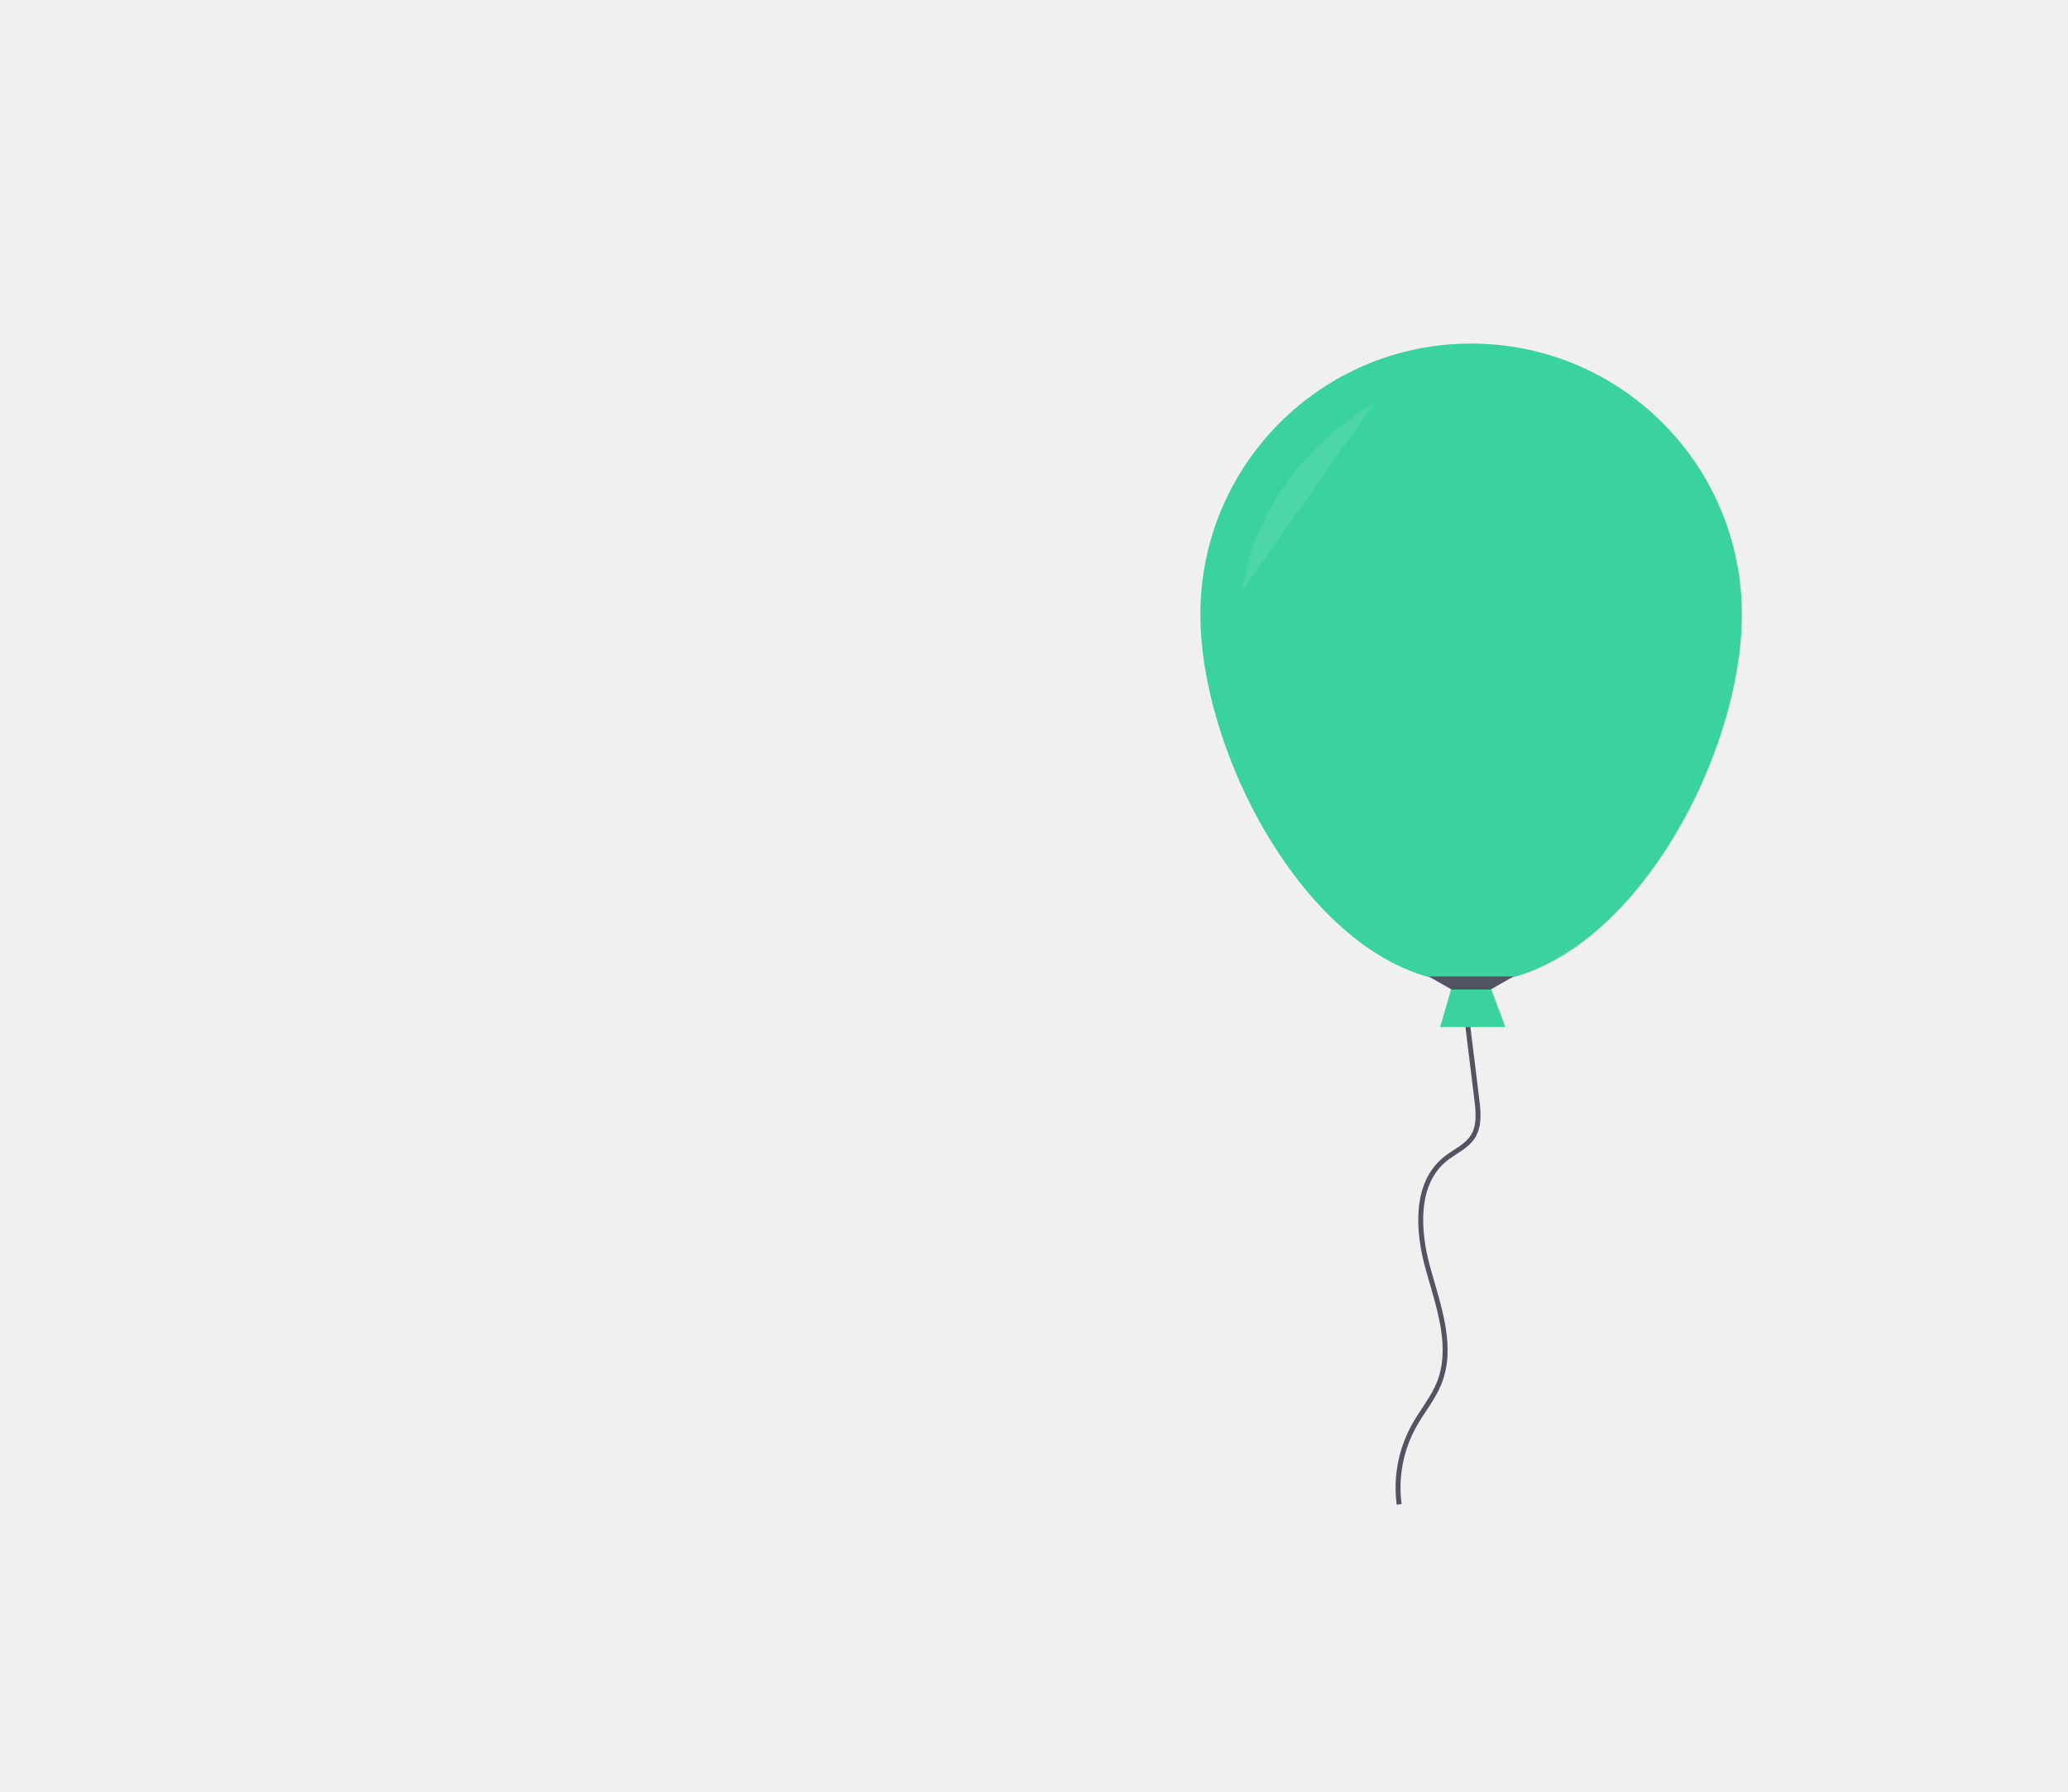
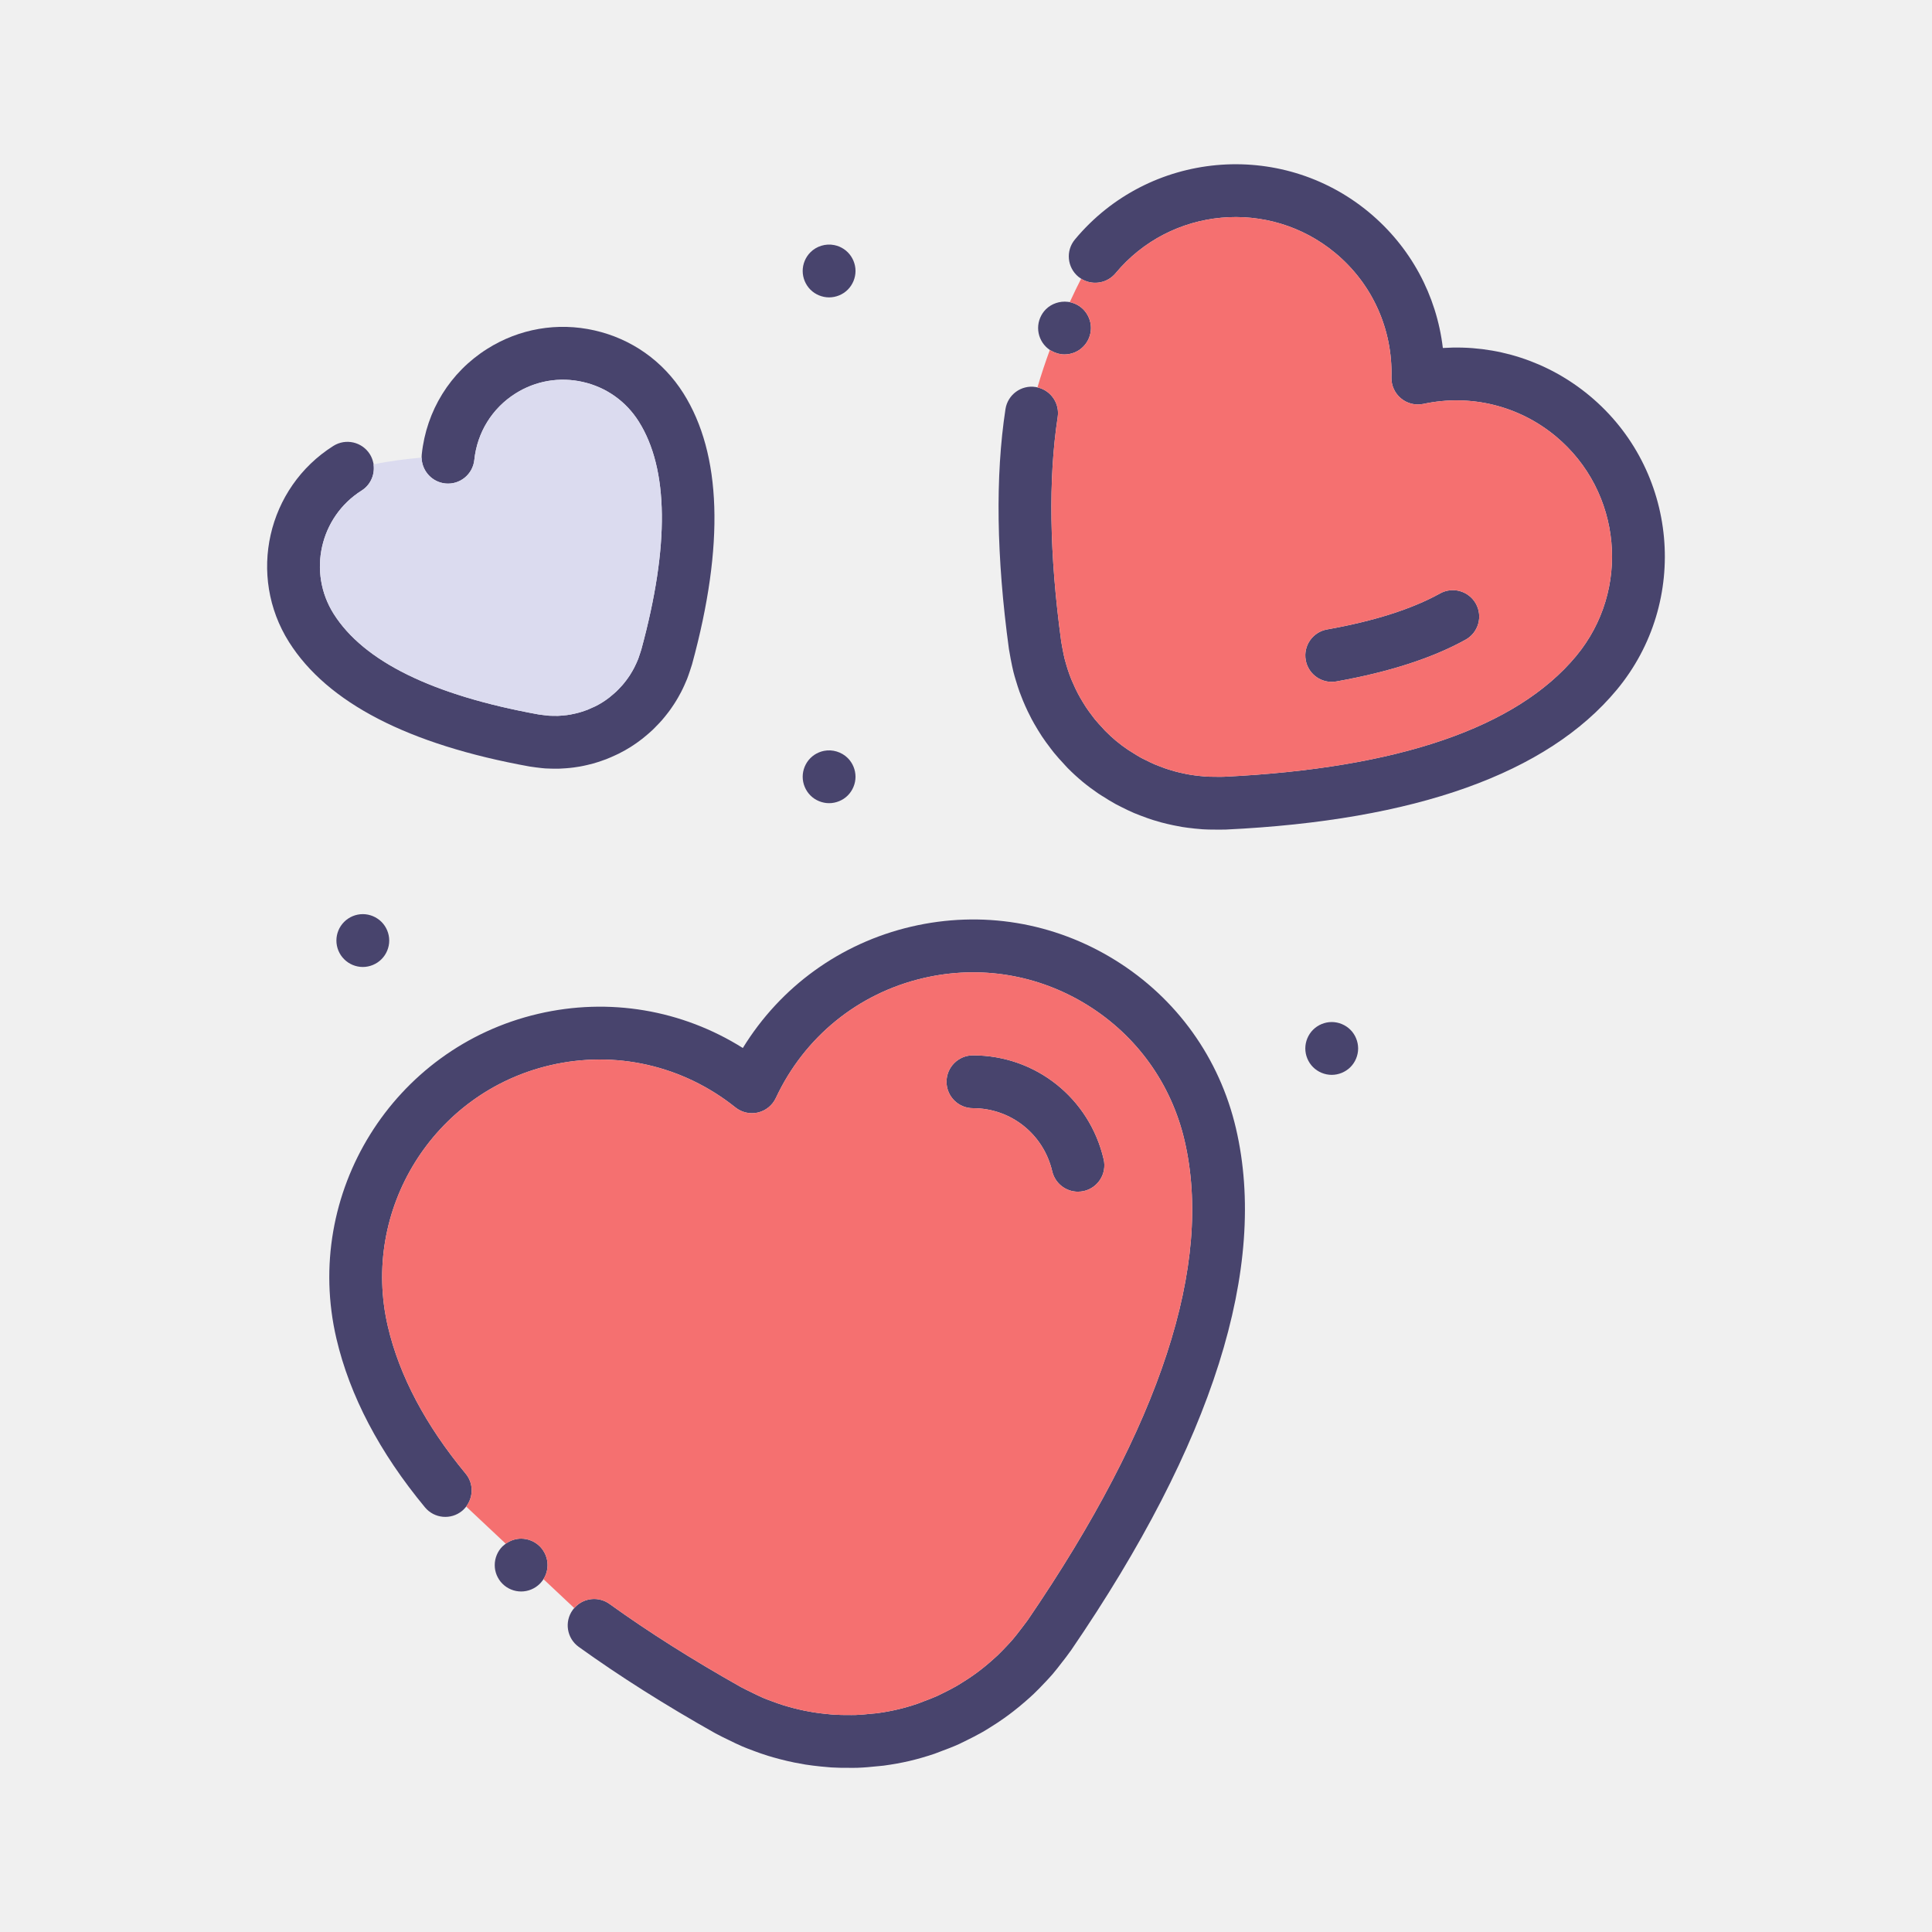
- <svg xmlns="http://www.w3.org/2000/svg" id="683d3690-e1ab-45db-97b8-9484a1649262" data-name="Layer 1" width="839.2" height="727.08" viewBox="0 0 839.2 727.08">
-   <path d="M775,494.28l4.7,38.31c.62,5.09,1.15,10.64-1.58,15-2.59,4.11-7.45,6.07-11.23,9.11-12.41,10-11.28,29.11-7,44.45s10.44,31.82,4.49,46.58c-2.46,6.09-6.8,11.22-10,16.94a51.87,51.87,0,0,0-6.2,32.18" transform="translate(-180.4 -86.46)" fill="none" stroke="#535461" stroke-miterlimit="10" stroke-width="2" />
-   <polygon points="610.89 416.71 584.41 416.71 589.05 400.82 604.93 400.82 610.89 416.71" fill="#3ad29f" />
-   <path d="M887.25,335.72c0,60.68-49.19,149.57-109.86,149.57S667.52,396.4,667.52,335.72a109.86,109.86,0,1,1,219.73,0Z" transform="translate(-180.4 -86.46)" fill="#3ad29f" />
-   <polygon points="604.93 401.48 589.05 401.48 579.78 396.19 614.2 396.19 604.93 401.48" fill="#535461" />
-   <path d="M737.68,250.34s-46.33,25.15-52.95,75.45" transform="translate(-180.4 -86.46)" fill="#fff" opacity="0.1" />
+ <svg xmlns="http://www.w3.org/2000/svg" width="800px" height="800px" viewBox="0 0 512 512" version="1.1" xml:space="preserve">
+   <style type="text/css">
+ 	.st0{display:none;}
+ 	.st1{fill:#FFE2D2;}
+ 	.st2{fill:#FFDE83;}
+ 	.st3{fill:#F57070;}
+ 	.st4{fill:#DBDBEF;}
+ 	.st5{fill:#BCE2FF;}
+ 	.st6{fill:#48446D;}
+ 	.st7{fill:#6E78FF;}
+ 	.st8{fill:#FFBE83;}
+ 	.st9{fill:#F5949E;}
+ 	.st10{fill:#D0FF67;}
+ 	.st11{fill:#C69C6D;}
+ 	.st12{fill:#C5BDD3;}
+ 	.st13{fill:#FFE2B8;}
+ 	.st14{fill:#F54670;}
+ </style>
+   <g class="st0" id="Layer_1" />
+   <g id="Layer_2">
+     <g>
+       <path class="st6" d="M145.11,414.76c0,0.46-0.05,0.92-0.14,1.37c-0.09,0.45-0.22,0.89-0.4,1.31c-0.09,0.21-0.18,0.41-0.29,0.61    c-0.08,0.15-0.17,0.3-0.26,0.44c-0.02,0.06-0.06,0.11-0.09,0.16c-0.06,0.09-0.13,0.17-0.19,0.26c-0.21,0.28-0.44,0.56-0.68,0.8    c-1.31,1.31-3.11,2.05-4.95,2.05c-1.84,0-3.65-0.74-4.95-2.05c-0.33-0.32-0.62-0.68-0.87-1.06s-0.47-0.79-0.65-1.21    c-0.17-0.42-0.31-0.86-0.4-1.31c-0.09-0.45-0.13-0.91-0.13-1.37c0-1.84,0.74-3.64,2.05-4.95c0.15-0.15,0.31-0.26,0.47-0.39    c0.13-0.11,0.25-0.23,0.39-0.33c0.14-0.1,0.29-0.18,0.44-0.27c1.09-0.68,2.36-1.06,3.65-1.06c1.84,0,3.65,0.75,4.95,2.05    C144.36,411.12,145.11,412.92,145.11,414.76z" />
+       <path class="st6" d="M283.84,437.35c-0.16,0.23-0.32,0.45-0.49,0.66c-0.45,0.65-0.94,1.27-1.42,1.9l-0.45,0.57    c-0.8,1.05-1.61,2.1-2.51,3.16c-0.7,0.8-1.38,1.53-2.03,2.22l-0.19,0.19c-0.78,0.84-1.73,1.83-2.76,2.81    c-0.67,0.64-1.39,1.28-2.32,2.09c-1.05,0.91-2.11,1.79-3.15,2.59c-0.77,0.6-1.55,1.18-2.34,1.74c-1.07,0.77-2.24,1.54-3.56,2.36    l-0.27,0.17c-0.67,0.42-1.34,0.84-2.03,1.23c-1.47,0.84-2.91,1.56-4.01,2.1l-0.57,0.28c-0.53,0.27-1.06,0.54-1.61,0.79    c-1.67,0.75-3.29,1.36-4.65,1.86c-0.16,0.06-0.33,0.13-0.49,0.19c-0.44,0.18-0.87,0.35-1.32,0.5c-2.31,0.78-4.48,1.4-6.64,1.91    c-0.01,0-0.02,0-0.04,0.01c-2.15,0.5-4.38,0.9-6.8,1.23c-0.47,0.06-0.94,0.1-1.41,0.14c-0.18,0.01-0.36,0.03-0.54,0.05    c-1.44,0.15-3.16,0.32-4.96,0.38c-0.39,0.02-0.77,0.02-1.15,0.02h-0.67l-0.63-0.01c-1.3,0.01-2.86,0-4.5-0.1    c-0.79-0.05-1.58-0.13-2.37-0.21l-0.34-0.03c-1.56-0.16-2.93-0.33-4.21-0.53c-0.96-0.16-1.93-0.34-2.89-0.53    c-1.29-0.26-2.61-0.57-3.94-0.92c-1.2-0.32-2.14-0.58-3.04-0.86c-1.33-0.41-2.61-0.87-3.69-1.27l-0.25-0.1    c-0.91-0.33-1.84-0.68-2.83-1.1c-1.26-0.54-2.42-1.11-3.55-1.67l-0.74-0.36c-0.72-0.34-1.43-0.69-2.13-1.07    c-0.27-0.13-0.5-0.25-0.73-0.37c-13.32-7.49-25.52-15.21-36.26-22.94c-3.14-2.26-3.85-6.64-1.59-9.77    c0.03-0.04,0.06-0.08,0.09-0.12c0.1-0.13,0.2-0.27,0.32-0.39c0.11-0.13,0.23-0.24,0.34-0.36c2.38-2.38,6.2-2.75,9.02-0.72    c10.29,7.41,22.01,14.82,34.83,22.03c0.24,0.11,0.44,0.21,0.63,0.32c0.52,0.29,1.05,0.54,1.58,0.79l0.75,0.37    c1.07,0.53,2.02,0.99,2.92,1.38c0.73,0.31,1.47,0.58,2.21,0.85l0.26,0.1c0.9,0.33,1.96,0.72,2.97,1.03    c0.81,0.25,1.62,0.47,2.44,0.69c1.08,0.28,2.14,0.53,3.16,0.74c0.77,0.15,1.55,0.3,2.33,0.42c1,0.16,2.11,0.3,3.38,0.43l0.35,0.03    c0.61,0.06,1.21,0.13,1.82,0.16c1.26,0.08,2.54,0.09,3.62,0.08l0.78,0.01c0.4,0,0.8,0.01,1.19-0.01c1.38-0.05,2.8-0.19,4-0.32    c0.3-0.03,0.6-0.05,0.9-0.08c0.22-0.01,0.45-0.03,0.67-0.06c1.93-0.26,3.7-0.57,5.38-0.97c0.08-0.01,0.15-0.03,0.23-0.05    c1.68-0.39,3.4-0.89,5.25-1.52c0.22-0.07,0.42-0.15,0.62-0.23c0.28-0.11,0.56-0.22,0.83-0.33c1.14-0.41,2.47-0.92,3.75-1.49    c0.36-0.16,0.7-0.34,1.05-0.52l0.7-0.34c0.91-0.45,2.1-1.05,3.23-1.69c0.53-0.31,1.04-0.63,1.56-0.95l0.28-0.18    c1.08-0.67,2.02-1.29,2.87-1.9c0.64-0.45,1.26-0.91,1.87-1.39c0.83-0.64,1.68-1.34,2.53-2.08c0.64-0.55,1.26-1.11,1.87-1.68    c0.78-0.75,1.56-1.56,2.22-2.26l0.19-0.2c0.54-0.57,1.08-1.14,1.59-1.74c0.65-0.75,1.3-1.6,1.99-2.5l0.54-0.7    c0.35-0.46,0.71-0.91,1.05-1.39c0.14-0.21,0.28-0.4,0.43-0.58c35.23-51.55,49.21-94.33,41.55-127.13    c-3.51-14.99-12.64-27.72-25.71-35.84c-13.08-8.12-28.53-10.67-43.52-7.16c-17.28,4.03-31.52,15.61-39.07,31.76    c-0.91,1.95-2.66,3.37-4.75,3.86c-2.09,0.48-4.29-0.01-5.96-1.35c-13.93-11.14-31.83-15.21-49.11-11.17    c-30.94,7.23-50.23,38.29-43,69.23c3.04,13.03,9.98,26.15,20.61,38.99c2.02,2.43,2.08,5.8,0.43,8.3c-0.1,0.15-0.18,0.29-0.28,0.43    c-0.1,0.13-0.21,0.26-0.32,0.38c-0.24,0.27-0.48,0.52-0.76,0.75c-2.98,2.46-7.39,2.04-9.85-0.93    c-12.03-14.53-19.93-29.58-23.47-44.73c-8.98-38.46,15-77.06,53.46-86.05c18.77-4.39,38.13-1.08,54.25,9.05    c9.97-16.23,25.86-27.77,44.63-32.16c18.63-4.35,37.84-1.19,54.1,8.91c16.25,10.09,27.6,25.92,31.95,44.55    C336.14,335.83,321.44,382.37,283.84,437.35z" />
+       <path class="st6" d="M287.26,315.63c-0.53,0.12-1.07,0.18-1.6,0.18c-3.18,0-6.05-2.18-6.81-5.41    c-2.3-9.84-10.94-16.72-21.01-16.72c-3.86,0-7-3.13-7-7s3.14-7,7-7c16.61,0,30.86,11.32,34.64,27.54    C293.36,310.98,291.03,314.75,287.26,315.63z" />
+       <path class="st6" d="M183.42,175.98c-0.05,0.17-0.1,0.34-0.16,0.51c-0.11,0.38-0.24,0.76-0.37,1.14l-0.1,0.3    c-0.24,0.72-0.46,1.37-0.71,2.01c-0.2,0.5-0.41,0.99-0.64,1.48l-0.04,0.1c-0.29,0.63-0.58,1.26-0.9,1.87    c-0.25,0.49-0.52,0.97-0.79,1.44c-0.35,0.62-0.73,1.23-1.12,1.83c-0.28,0.43-0.57,0.85-0.86,1.27c-0.41,0.57-0.86,1.16-1.37,1.79    l-0.08,0.1c-0.27,0.34-0.54,0.67-0.82,0.99c-0.59,0.67-1.18,1.28-1.63,1.73l-0.19,0.2c-0.23,0.24-0.47,0.48-0.71,0.71    c-0.72,0.68-1.45,1.28-1.99,1.73l-0.12,0.1c-0.21,0.18-0.43,0.37-0.66,0.54c-1.01,0.79-1.99,1.47-2.98,2.1    c-0.02,0.01-0.03,0.02-0.05,0.03c-0.98,0.62-2.01,1.2-3.13,1.76c-0.26,0.13-0.52,0.25-0.79,0.37l-0.15,0.07    c-0.68,0.31-1.5,0.69-2.4,1.04c-0.31,0.12-0.63,0.23-0.96,0.34l-0.25,0.09c-0.6,0.21-1.4,0.48-2.25,0.72    c-0.42,0.11-0.84,0.21-1.25,0.31l-0.15,0.04c-0.79,0.19-1.5,0.34-2.18,0.46c-0.5,0.08-1.01,0.16-1.52,0.23    c-0.71,0.1-1.42,0.17-2.13,0.22c-0.55,0.05-1.1,0.08-1.66,0.1c-0.32,0.01-0.64,0.01-0.96,0.01c-0.36,0-0.73,0-1.09-0.01h-0.1    c-0.54-0.01-1.09-0.03-1.64-0.06c-0.69-0.05-1.37-0.13-2.06-0.22l-0.35-0.04c-0.4-0.05-0.8-0.1-1.21-0.17    c-0.17-0.02-0.34-0.04-0.51-0.07c-32.19-5.81-53.65-16.91-63.8-32.99c-11.08-17.57-5.81-40.89,11.76-51.98    c3.27-2.06,7.59-1.08,9.66,2.19c0.44,0.7,0.73,1.45,0.9,2.21c0.04,0.16,0.08,0.33,0.1,0.49c0.03,0.17,0.03,0.34,0.04,0.5    c0.19,2.5-0.96,5.02-3.23,6.45c-11.04,6.97-14.36,21.63-7.39,32.67c7.95,12.6,26.21,21.56,54.26,26.65    c0.14,0.02,0.28,0.04,0.43,0.06c0.2,0.04,0.42,0.06,0.63,0.08l0.41,0.05c0.46,0.06,0.89,0.12,1.32,0.15    c0.32,0.02,0.65,0.02,0.98,0.03h0.11c0.43,0.01,0.86,0.02,1.29,0.01c0.35-0.02,0.69-0.04,1.04-0.07c0.44-0.03,0.88-0.08,1.32-0.13    c0.32-0.05,0.64-0.09,0.96-0.15c0.46-0.08,0.92-0.18,1.37-0.29l0.16-0.04c0.24-0.06,0.48-0.11,0.71-0.18    c0.48-0.13,0.95-0.29,1.42-0.45l0.39-0.14c0.12-0.04,0.25-0.08,0.37-0.12c0.5-0.2,1.05-0.45,1.51-0.67    c0.16-0.07,0.32-0.14,0.47-0.21l0.16-0.07c0.68-0.34,1.32-0.7,1.91-1.07c0.04-0.03,0.08-0.06,0.12-0.08    c0.59-0.37,1.18-0.79,1.81-1.28l0.09-0.08c0.13-0.11,0.26-0.22,0.39-0.33c0.4-0.33,0.86-0.71,1.26-1.09    c0.1-0.09,0.19-0.19,0.28-0.28l0.29-0.29c0.35-0.35,0.69-0.71,1.02-1.09c0.16-0.18,0.32-0.37,0.47-0.56l0.09-0.12    c0.3-0.37,0.59-0.74,0.86-1.13c0.19-0.26,0.37-0.52,0.55-0.79c0.24-0.37,0.47-0.75,0.69-1.14c0.18-0.31,0.34-0.6,0.5-0.91    c0.2-0.38,0.38-0.77,0.56-1.17l0.05-0.12c0.13-0.29,0.27-0.58,0.38-0.87c0.16-0.39,0.29-0.8,0.42-1.21l0.15-0.44    c0.07-0.21,0.14-0.41,0.2-0.62c0.05-0.14,0.09-0.27,0.13-0.4c7.48-27.51,7.25-47.84-0.7-60.44c-3.38-5.35-8.64-9.07-14.81-10.46    c-6.17-1.4-12.51-0.31-17.86,3.07c-6.16,3.89-10.13,10.3-10.89,17.59c-0.41,3.84-3.84,6.64-7.69,6.24    c-3.39-0.36-5.96-3.08-6.25-6.35c-0.01-0.17-0.03-0.33-0.03-0.5c0-0.17,0.01-0.34,0.02-0.5c0.01-0.12,0.01-0.23,0.02-0.34    c1.21-11.59,7.53-21.79,17.35-27.98c8.51-5.37,18.61-7.11,28.42-4.89c9.82,2.22,18.18,8.13,23.56,16.65    C191.24,120.29,192.03,144.44,183.42,175.98z" />
+       <path class="st6" d="M289.11,86.92c0,1.85-0.75,3.65-2.05,4.95c-0.32,0.33-0.68,0.62-1.06,0.88c-0.38,0.25-0.79,0.46-1.21,0.64    c-0.42,0.17-0.86,0.31-1.31,0.4c-0.45,0.09-0.91,0.14-1.37,0.14c-1.21,0-2.4-0.34-3.45-0.94c-0.15-0.08-0.3-0.16-0.44-0.25    c-0.14-0.09-0.28-0.2-0.42-0.31c-0.22-0.17-0.44-0.35-0.64-0.56c-1.3-1.3-2.05-3.1-2.05-4.95c0-1.84,0.75-3.64,2.05-4.95    c1.5-1.5,3.7-2.24,5.83-1.98c0.16,0.02,0.33,0.04,0.49,0.07c0.01,0,0.01,0,0.02,0.01c0.17,0.03,0.33,0.08,0.5,0.12    c0.27,0.08,0.53,0.16,0.79,0.27c0.42,0.18,0.83,0.39,1.21,0.64c0.38,0.26,0.74,0.55,1.06,0.87    C288.36,83.28,289.11,85.08,289.11,86.92z" />
+       <path class="st6" d="M428.43,182.84c-18.41,22.15-53.25,34.6-103.55,37c-0.23,0.01-0.46,0.02-0.68,0.01    c-0.32,0.01-0.63,0.01-0.93,0.01h-0.89l-0.53-0.01c-1.04,0-2.04-0.01-3.12-0.08c-0.78-0.05-1.56-0.13-2.34-0.21l-0.18-0.03    c-0.87-0.09-1.92-0.21-3.02-0.39c-0.8-0.14-1.59-0.29-2.37-0.46c-1.05-0.22-2.09-0.47-3.07-0.73c-0.72-0.2-1.44-0.41-2.16-0.63    c-0.97-0.31-2-0.67-3.11-1.1l-0.27-0.1c-0.56-0.21-1.12-0.43-1.67-0.66c-1.21-0.52-2.33-1.07-3.16-1.49l-0.41-0.21    c-0.43-0.2-0.85-0.41-1.26-0.64c-1.27-0.69-2.44-1.43-3.32-2l-0.31-0.18c-0.32-0.2-0.64-0.4-0.96-0.61    c-1.55-1.06-2.95-2.11-4.27-3.2c-0.01-0.01-0.02-0.02-0.02-0.02c-1.32-1.1-2.61-2.28-3.94-3.62c-0.27-0.28-0.52-0.56-0.78-0.85    l-0.24-0.27c-0.76-0.81-1.66-1.78-2.55-2.88c-0.31-0.37-0.59-0.75-0.88-1.13l-0.27-0.37c-0.57-0.75-1.32-1.74-2.04-2.83    c-0.33-0.5-0.65-1.02-0.97-1.54l-0.14-0.23c-0.63-1.04-1.17-1.96-1.64-2.85c-0.35-0.66-0.69-1.34-1.02-2.03    c-0.44-0.91-0.86-1.87-1.27-2.85c-0.31-0.75-0.61-1.51-0.89-2.28c-0.37-1.04-0.68-2.03-0.93-2.87l-0.06-0.19    c-0.23-0.75-0.45-1.5-0.64-2.26c-0.26-1.05-0.45-2.04-0.64-3l-0.11-0.55c-0.12-0.6-0.23-1.2-0.32-1.81    c-0.05-0.23-0.09-0.45-0.12-0.67c-3.33-24.4-3.64-45.8-0.92-63.61c0.59-3.82,4.16-6.45,7.98-5.86h0.01    c0.17,0.03,0.33,0.06,0.49,0.1c0.16,0.04,0.32,0.09,0.48,0.13c3.28,0.99,5.41,4.26,4.88,7.74c-2.51,16.45-2.2,36.45,0.93,59.46    c0.04,0.19,0.07,0.38,0.1,0.56c0.06,0.41,0.14,0.82,0.22,1.22l0.12,0.62c0.16,0.83,0.31,1.59,0.48,2.26    c0.14,0.55,0.3,1.09,0.46,1.63l0.06,0.2c0.2,0.66,0.44,1.43,0.7,2.14c0.2,0.58,0.43,1.14,0.66,1.7c0.31,0.74,0.63,1.45,0.95,2.13    c0.24,0.5,0.49,1.01,0.76,1.51c0.34,0.64,0.74,1.33,1.22,2.12l0.15,0.24c0.22,0.37,0.44,0.73,0.68,1.09    c0.5,0.75,1.05,1.49,1.52,2.11l0.36,0.48c0.16,0.21,0.32,0.43,0.49,0.64c0.63,0.76,1.32,1.52,1.92,2.15    c0.16,0.18,0.32,0.36,0.48,0.54c0.09,0.1,0.18,0.21,0.28,0.3c0.98,1,1.93,1.87,2.87,2.66c0.05,0.04,0.1,0.08,0.15,0.12    c0.95,0.79,1.98,1.56,3.14,2.34c0.11,0.08,0.22,0.14,0.34,0.21c0.2,0.13,0.41,0.25,0.61,0.38c0.73,0.47,1.6,1.02,2.47,1.5    c0.24,0.12,0.48,0.24,0.72,0.36l0.54,0.26c0.65,0.34,1.51,0.76,2.36,1.12c0.38,0.17,0.78,0.31,1.17,0.46l0.28,0.11    c0.85,0.33,1.61,0.6,2.32,0.82c0.53,0.17,1.07,0.32,1.61,0.47c0.72,0.19,1.49,0.38,2.29,0.54c0.59,0.13,1.17,0.25,1.77,0.34    c0.75,0.13,1.56,0.22,2.25,0.3l0.19,0.02c0.56,0.06,1.12,0.12,1.68,0.16c0.69,0.04,1.45,0.05,2.26,0.05l0.71,0.01    c0.4,0,0.81,0.01,1.22,0c0.19-0.01,0.38-0.01,0.57-0.01c46.13-2.23,77.52-12.98,93.31-31.96c14.58-17.53,12.17-43.66-5.36-58.25    c-9.79-8.14-22.59-11.28-35.11-8.6c-2.1,0.44-4.28-0.1-5.93-1.47c-1.65-1.37-2.58-3.42-2.52-5.57    c0.34-12.79-5.08-24.8-14.87-32.94c-17.54-14.58-43.67-12.18-58.25,5.36c-2.17,2.6-5.82,3.23-8.69,1.69    c-0.14-0.08-0.29-0.16-0.43-0.25c-0.14-0.08-0.28-0.19-0.41-0.29c-0.11-0.08-0.22-0.15-0.33-0.24c-2.98-2.48-3.38-6.89-0.91-9.86    c19.52-23.47,54.49-26.69,77.97-7.18c11,9.15,17.88,21.94,19.54,35.93c14.06-0.92,27.88,3.51,38.89,12.66    C444.73,124.4,447.95,159.37,428.43,182.84z" />
+       <path class="st6" d="M388.4,169.52c-8.76,4.86-20.28,8.59-34.25,11.07c-0.42,0.07-0.83,0.11-1.24,0.11    c-3.33,0-6.28-2.38-6.88-5.78c-0.68-3.8,1.86-7.44,5.67-8.11c12.44-2.21,22.5-5.42,29.91-9.53c3.38-1.88,7.64-0.66,9.52,2.72    C393,163.38,391.78,167.65,388.4,169.52z" />
+       <path class="st6" d="M101.1,254.2c1.3-1.3,2.05-3.1,2.05-4.94c0-1.85-0.75-3.65-2.05-4.95c-0.33-0.33-0.68-0.62-1.07-0.87    c-0.38-0.26-0.78-0.47-1.21-0.65c-0.42-0.17-0.86-0.31-1.31-0.4c-0.9-0.18-1.83-0.18-2.73,0c-0.45,0.09-0.89,0.23-1.31,0.4    c-0.42,0.18-0.83,0.39-1.21,0.65c-0.38,0.25-0.74,0.54-1.06,0.87c-1.31,1.3-2.05,3.1-2.05,4.95c0,1.84,0.74,3.64,2.05,4.94    c1.3,1.31,3.1,2.06,4.95,2.06C97.99,256.26,99.79,255.51,101.1,254.2z" />
+       <path class="st6" d="M357.87,282.8c1.3-1.3,2.05-3.1,2.05-4.95c0-0.45-0.05-0.91-0.14-1.37c-0.09-0.44-0.22-0.88-0.4-1.31    c-0.17-0.42-0.39-0.83-0.64-1.21s-0.55-0.74-0.87-1.06c-1.3-1.3-3.11-2.05-4.95-2.05c-1.84,0-3.65,0.75-4.95,2.05    c-1.3,1.3-2.05,3.11-2.05,4.95c0,1.84,0.75,3.65,2.05,4.95c1.3,1.3,3.11,2.05,4.95,2.05C354.76,284.85,356.57,284.1,357.87,282.8z    " />
+       <path class="st6" d="M215.83,211.67c0.38,0.25,0.79,0.47,1.21,0.64c0.43,0.18,0.87,0.31,1.31,0.4c0.45,0.1,0.91,0.14,1.37,0.14    c0.46,0,0.92-0.04,1.37-0.14c0.44-0.09,0.89-0.22,1.31-0.4c0.42-0.17,0.83-0.39,1.21-0.64s0.74-0.55,1.06-0.87    c1.3-1.3,2.05-3.11,2.05-4.95c0-0.45-0.05-0.91-0.14-1.37c-0.09-0.44-0.22-0.88-0.4-1.31c-0.17-0.42-0.39-0.83-0.64-1.2    c-0.25-0.39-0.55-0.75-0.87-1.07c-1.63-1.62-4.04-2.37-6.32-1.91c-0.44,0.09-0.88,0.22-1.31,0.4c-0.42,0.17-0.83,0.39-1.21,0.64    c-0.38,0.26-0.74,0.55-1.06,0.87c-1.3,1.3-2.05,3.11-2.05,4.95c0,1.84,0.75,3.65,2.05,4.95    C215.09,211.12,215.45,211.42,215.83,211.67z" />
+       <path class="st6" d="M219.72,78.81c0.46,0,0.92-0.05,1.37-0.14c0.44-0.09,0.89-0.22,1.31-0.4c0.42-0.17,0.83-0.39,1.21-0.64    c0.38-0.26,0.74-0.55,1.06-0.87c1.3-1.3,2.05-3.11,2.05-4.95c0-1.84-0.75-3.65-2.05-4.95c-0.32-0.32-0.68-0.62-1.06-0.87    s-0.79-0.47-1.21-0.65c-0.42-0.17-0.87-0.3-1.31-0.39c-2.28-0.46-4.7,0.28-6.32,1.91c-1.3,1.3-2.05,3.1-2.05,4.95    c0,1.84,0.75,3.65,2.05,4.95C216.07,78.06,217.88,78.81,219.72,78.81z" />
+       <path class="st4" d="M169.96,172.12c-0.04,0.13-0.08,0.26-0.13,0.4c-0.06,0.21-0.13,0.41-0.2,0.62l-0.15,0.44    c-0.13,0.41-0.26,0.82-0.42,1.21c-0.11,0.29-0.25,0.58-0.38,0.87l-0.05,0.12c-0.18,0.4-0.36,0.79-0.56,1.17    c-0.16,0.31-0.32,0.6-0.5,0.91c-0.22,0.39-0.45,0.77-0.69,1.14c-0.18,0.27-0.36,0.53-0.55,0.79c-0.27,0.39-0.56,0.76-0.86,1.13    l-0.09,0.12c-0.15,0.19-0.31,0.38-0.47,0.56c-0.33,0.38-0.67,0.74-1.02,1.09l-0.29,0.29c-0.09,0.09-0.18,0.19-0.28,0.28    c-0.4,0.38-0.86,0.76-1.26,1.09c-0.13,0.11-0.26,0.22-0.39,0.33l-0.09,0.08c-0.63,0.49-1.22,0.91-1.81,1.28    c-0.04,0.02-0.08,0.05-0.12,0.08c-0.59,0.37-1.23,0.73-1.91,1.07l-0.16,0.07c-0.15,0.07-0.31,0.14-0.47,0.21    c-0.46,0.22-1.01,0.47-1.51,0.67c-0.12,0.04-0.25,0.08-0.37,0.12l-0.39,0.14c-0.47,0.16-0.94,0.32-1.42,0.45    c-0.23,0.07-0.47,0.12-0.71,0.18l-0.16,0.04c-0.45,0.11-0.91,0.21-1.37,0.29c-0.32,0.06-0.64,0.1-0.96,0.15    c-0.44,0.05-0.88,0.1-1.32,0.13c-0.35,0.03-0.69,0.05-1.04,0.07c-0.43,0.01-0.86,0-1.29-0.01h-0.11    c-0.33-0.01-0.66-0.01-0.98-0.03c-0.43-0.03-0.86-0.09-1.32-0.15l-0.41-0.05c-0.21-0.02-0.43-0.04-0.63-0.08    c-0.15-0.02-0.29-0.04-0.43-0.06c-28.05-5.09-46.31-14.05-54.26-26.65c-6.97-11.04-3.65-25.7,7.39-32.67    c2.27-1.43,3.42-3.95,3.23-6.45c-0.01-0.16-0.01-0.33-0.04-0.5c4.37-0.92,9.03-1.47,12.72-1.79c0,0.17,0.02,0.33,0.03,0.5    c0.29,3.27,2.86,5.99,6.25,6.35c3.85,0.4,7.28-2.4,7.69-6.24c0.76-7.29,4.73-13.7,10.89-17.59c5.35-3.38,11.69-4.47,17.86-3.07    c6.17,1.39,11.43,5.11,14.81,10.46C177.21,124.28,177.44,144.61,169.96,172.12z" />
+       <path class="st3" d="M412.31,115.64c-9.79-8.14-22.59-11.28-35.11-8.6c-2.1,0.44-4.28-0.1-5.93-1.47    c-1.65-1.37-2.58-3.42-2.52-5.57c0.34-12.79-5.08-24.8-14.87-32.94c-17.54-14.58-43.67-12.18-58.25,5.36    c-2.17,2.6-5.82,3.23-8.69,1.69c-0.14-0.08-0.29-0.16-0.43-0.25c-0.87,1.7-1.9,3.8-3.01,6.21c0.17,0.03,0.33,0.08,0.5,0.12    c0.27,0.08,0.53,0.16,0.79,0.27c0.42,0.18,0.83,0.39,1.21,0.64c0.38,0.26,0.74,0.55,1.06,0.87c1.3,1.31,2.05,3.11,2.05,4.95    c0,1.85-0.75,3.65-2.05,4.95c-0.32,0.33-0.68,0.62-1.06,0.88c-0.38,0.25-0.79,0.46-1.21,0.64c-0.42,0.17-0.86,0.31-1.31,0.4    c-0.45,0.09-0.91,0.14-1.37,0.14c-1.21,0-2.4-0.34-3.45-0.94c-0.15-0.08-0.3-0.16-0.44-0.25c-1.16,3.15-2.28,6.48-3.28,9.92    c0.16,0.04,0.32,0.09,0.48,0.13c3.28,0.99,5.41,4.26,4.88,7.74c-2.51,16.45-2.2,36.45,0.93,59.46c0.04,0.19,0.07,0.38,0.1,0.56    c0.06,0.41,0.14,0.82,0.22,1.22l0.12,0.62c0.16,0.83,0.31,1.59,0.48,2.26c0.14,0.55,0.3,1.09,0.46,1.63l0.06,0.2    c0.2,0.66,0.44,1.43,0.7,2.14c0.2,0.58,0.43,1.14,0.66,1.7c0.31,0.74,0.63,1.45,0.95,2.13c0.24,0.5,0.49,1.01,0.76,1.51    c0.34,0.64,0.74,1.33,1.22,2.12l0.15,0.24c0.22,0.37,0.44,0.73,0.68,1.09c0.5,0.75,1.05,1.49,1.52,2.11l0.36,0.48    c0.16,0.21,0.32,0.43,0.49,0.64c0.63,0.76,1.32,1.52,1.92,2.15c0.16,0.18,0.32,0.36,0.48,0.54c0.09,0.1,0.18,0.21,0.28,0.3    c0.98,1,1.93,1.87,2.87,2.66c0.05,0.04,0.1,0.08,0.15,0.12c0.95,0.79,1.98,1.56,3.14,2.34c0.11,0.08,0.22,0.14,0.34,0.21    c0.2,0.13,0.41,0.25,0.61,0.38c0.73,0.47,1.6,1.02,2.47,1.5c0.24,0.12,0.48,0.24,0.72,0.36l0.54,0.26    c0.65,0.34,1.51,0.76,2.36,1.12c0.38,0.17,0.78,0.31,1.17,0.46l0.28,0.11c0.85,0.33,1.61,0.6,2.32,0.82    c0.53,0.17,1.07,0.32,1.61,0.47c0.72,0.19,1.49,0.38,2.29,0.54c0.59,0.13,1.17,0.25,1.77,0.34c0.75,0.13,1.56,0.22,2.25,0.3    l0.19,0.02c0.56,0.06,1.12,0.12,1.68,0.16c0.69,0.04,1.45,0.05,2.26,0.05l0.71,0.01c0.4,0,0.81,0.01,1.22,0    c0.19-0.01,0.38-0.01,0.57-0.01c46.13-2.23,77.52-12.98,93.31-31.96C432.25,156.36,429.84,130.23,412.31,115.64z M388.4,169.52    c-8.76,4.86-20.28,8.59-34.25,11.07c-0.42,0.07-0.83,0.11-1.24,0.11c-3.33,0-6.28-2.38-6.88-5.78c-0.68-3.8,1.86-7.44,5.67-8.11    c12.44-2.21,22.5-5.42,29.91-9.53c3.38-1.88,7.64-0.66,9.52,2.72C393,163.38,391.78,167.65,388.4,169.52z" />
+       <path class="st3" d="M313.91,302.21c-3.51-14.99-12.64-27.72-25.71-35.84c-13.08-8.12-28.53-10.67-43.52-7.16    c-17.28,4.03-31.52,15.61-39.07,31.76c-0.91,1.95-2.66,3.37-4.75,3.86c-2.09,0.48-4.29-0.01-5.96-1.35    c-13.93-11.14-31.83-15.21-49.11-11.17c-30.94,7.23-50.23,38.29-43,69.23c3.04,13.03,9.98,26.15,20.61,38.99    c2.02,2.43,2.08,5.8,0.43,8.3c-0.1,0.15-0.18,0.29-0.28,0.43l10.47,9.83c0.14-0.1,0.29-0.18,0.44-0.27    c1.09-0.68,2.36-1.06,3.65-1.06c1.84,0,3.65,0.75,4.95,2.05c1.3,1.31,2.05,3.11,2.05,4.95c0,0.46-0.05,0.92-0.14,1.37    c-0.09,0.45-0.22,0.89-0.4,1.31c-0.09,0.21-0.18,0.41-0.29,0.61c-0.08,0.15-0.17,0.3-0.26,0.44l8.16,7.66    c0.11-0.13,0.23-0.24,0.34-0.36c2.38-2.38,6.2-2.75,9.02-0.72c10.29,7.41,22.01,14.82,34.83,22.03c0.24,0.11,0.44,0.21,0.63,0.32    c0.52,0.29,1.05,0.54,1.58,0.79l0.75,0.37c1.07,0.53,2.02,0.99,2.92,1.38c0.73,0.31,1.47,0.58,2.21,0.85l0.26,0.1    c0.9,0.33,1.96,0.72,2.97,1.03c0.81,0.25,1.62,0.47,2.44,0.69c1.08,0.28,2.14,0.53,3.16,0.74c0.77,0.15,1.55,0.3,2.33,0.42    c1,0.16,2.11,0.3,3.38,0.43l0.35,0.03c0.61,0.06,1.21,0.13,1.82,0.16c1.26,0.08,2.54,0.09,3.62,0.08l0.78,0.01    c0.4,0,0.8,0.01,1.19-0.01c1.38-0.05,2.8-0.19,4-0.32c0.3-0.03,0.6-0.05,0.9-0.08c0.22-0.01,0.45-0.03,0.67-0.06    c1.93-0.26,3.7-0.57,5.38-0.97c0.08-0.01,0.15-0.03,0.23-0.05c1.68-0.39,3.4-0.89,5.25-1.52c0.22-0.07,0.42-0.15,0.62-0.23    c0.28-0.11,0.56-0.22,0.83-0.33c1.14-0.41,2.47-0.92,3.75-1.49c0.36-0.16,0.7-0.34,1.05-0.52l0.7-0.34    c0.91-0.45,2.1-1.05,3.23-1.69c0.53-0.31,1.04-0.63,1.56-0.95l0.28-0.18c1.08-0.67,2.02-1.29,2.87-1.9    c0.64-0.45,1.26-0.91,1.87-1.39c0.83-0.64,1.68-1.34,2.53-2.08c0.64-0.55,1.26-1.11,1.87-1.68c0.78-0.75,1.56-1.56,2.22-2.26    l0.19-0.2c0.54-0.57,1.08-1.14,1.59-1.74c0.65-0.75,1.3-1.6,1.99-2.5l0.54-0.7c0.35-0.46,0.71-0.91,1.05-1.39    c0.14-0.21,0.28-0.4,0.43-0.58C307.59,377.79,321.57,335.01,313.91,302.21z M287.26,315.63c-0.53,0.12-1.07,0.18-1.6,0.18    c-3.18,0-6.05-2.18-6.81-5.41c-2.3-9.84-10.94-16.72-21.01-16.72c-3.86,0-7-3.13-7-7s3.14-7,7-7c16.61,0,30.86,11.32,34.64,27.54    C293.36,310.98,291.03,314.75,287.26,315.63z" />
+     </g>
+   </g>
</svg>
